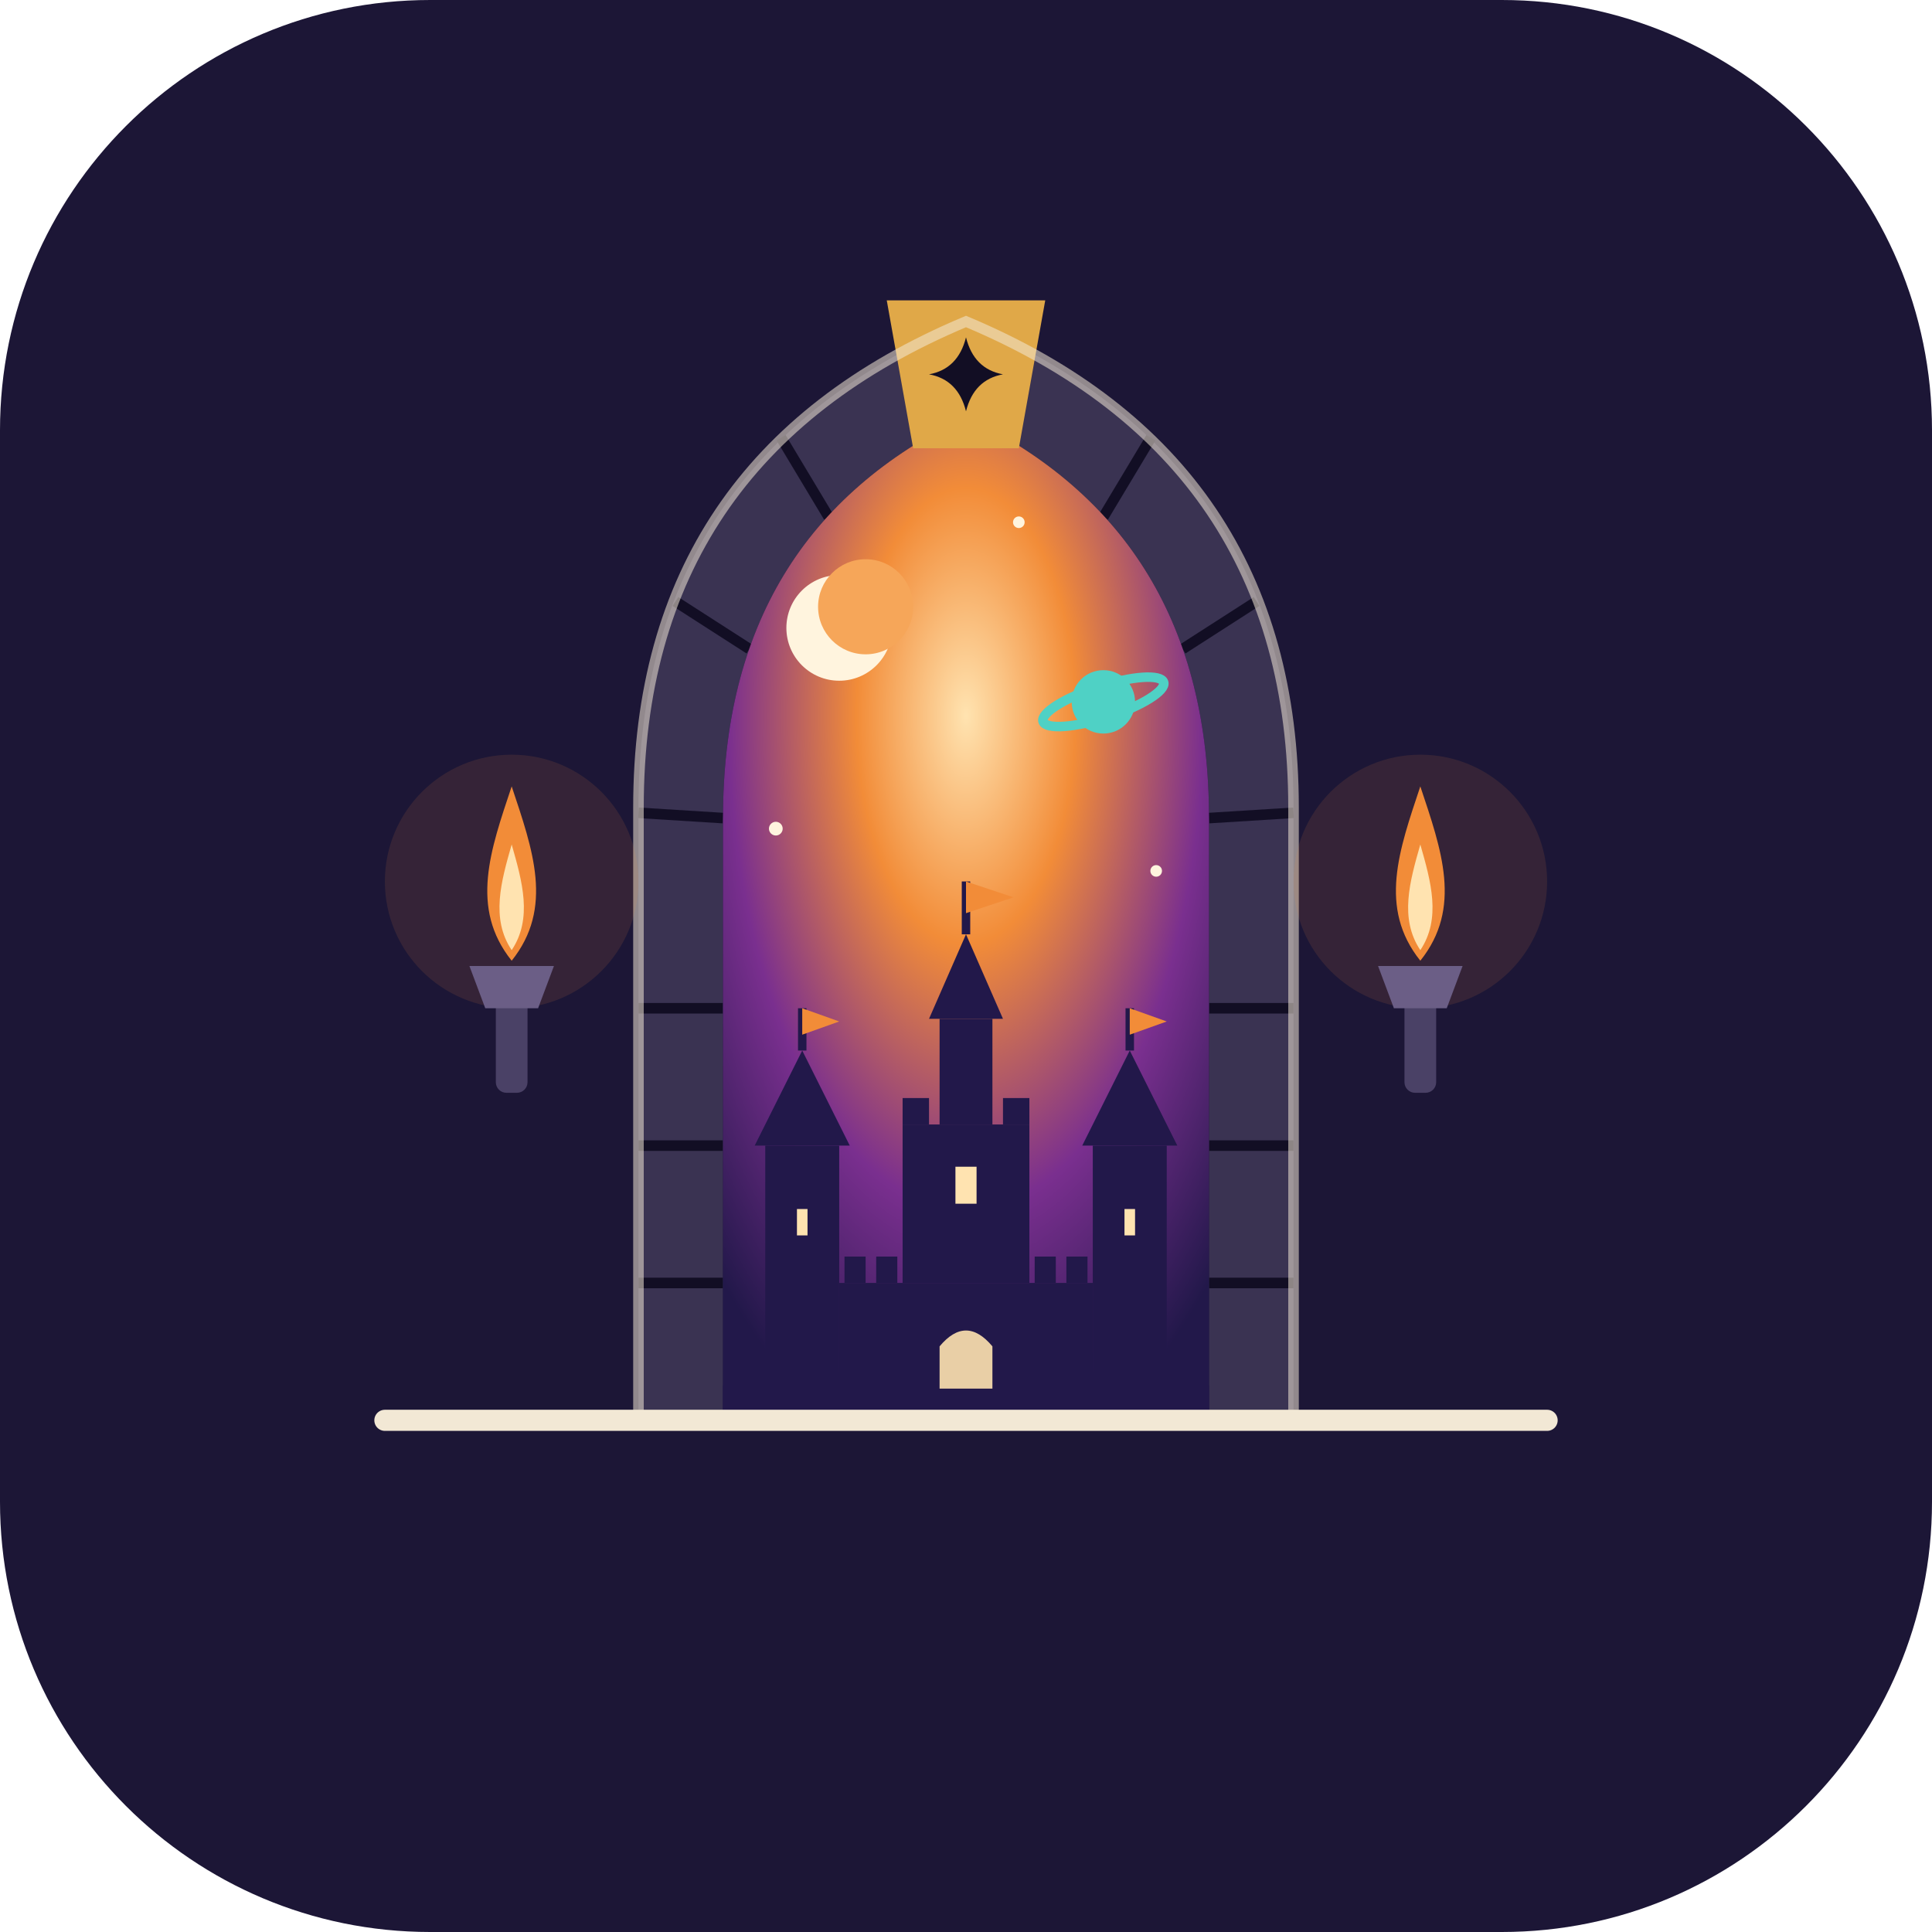
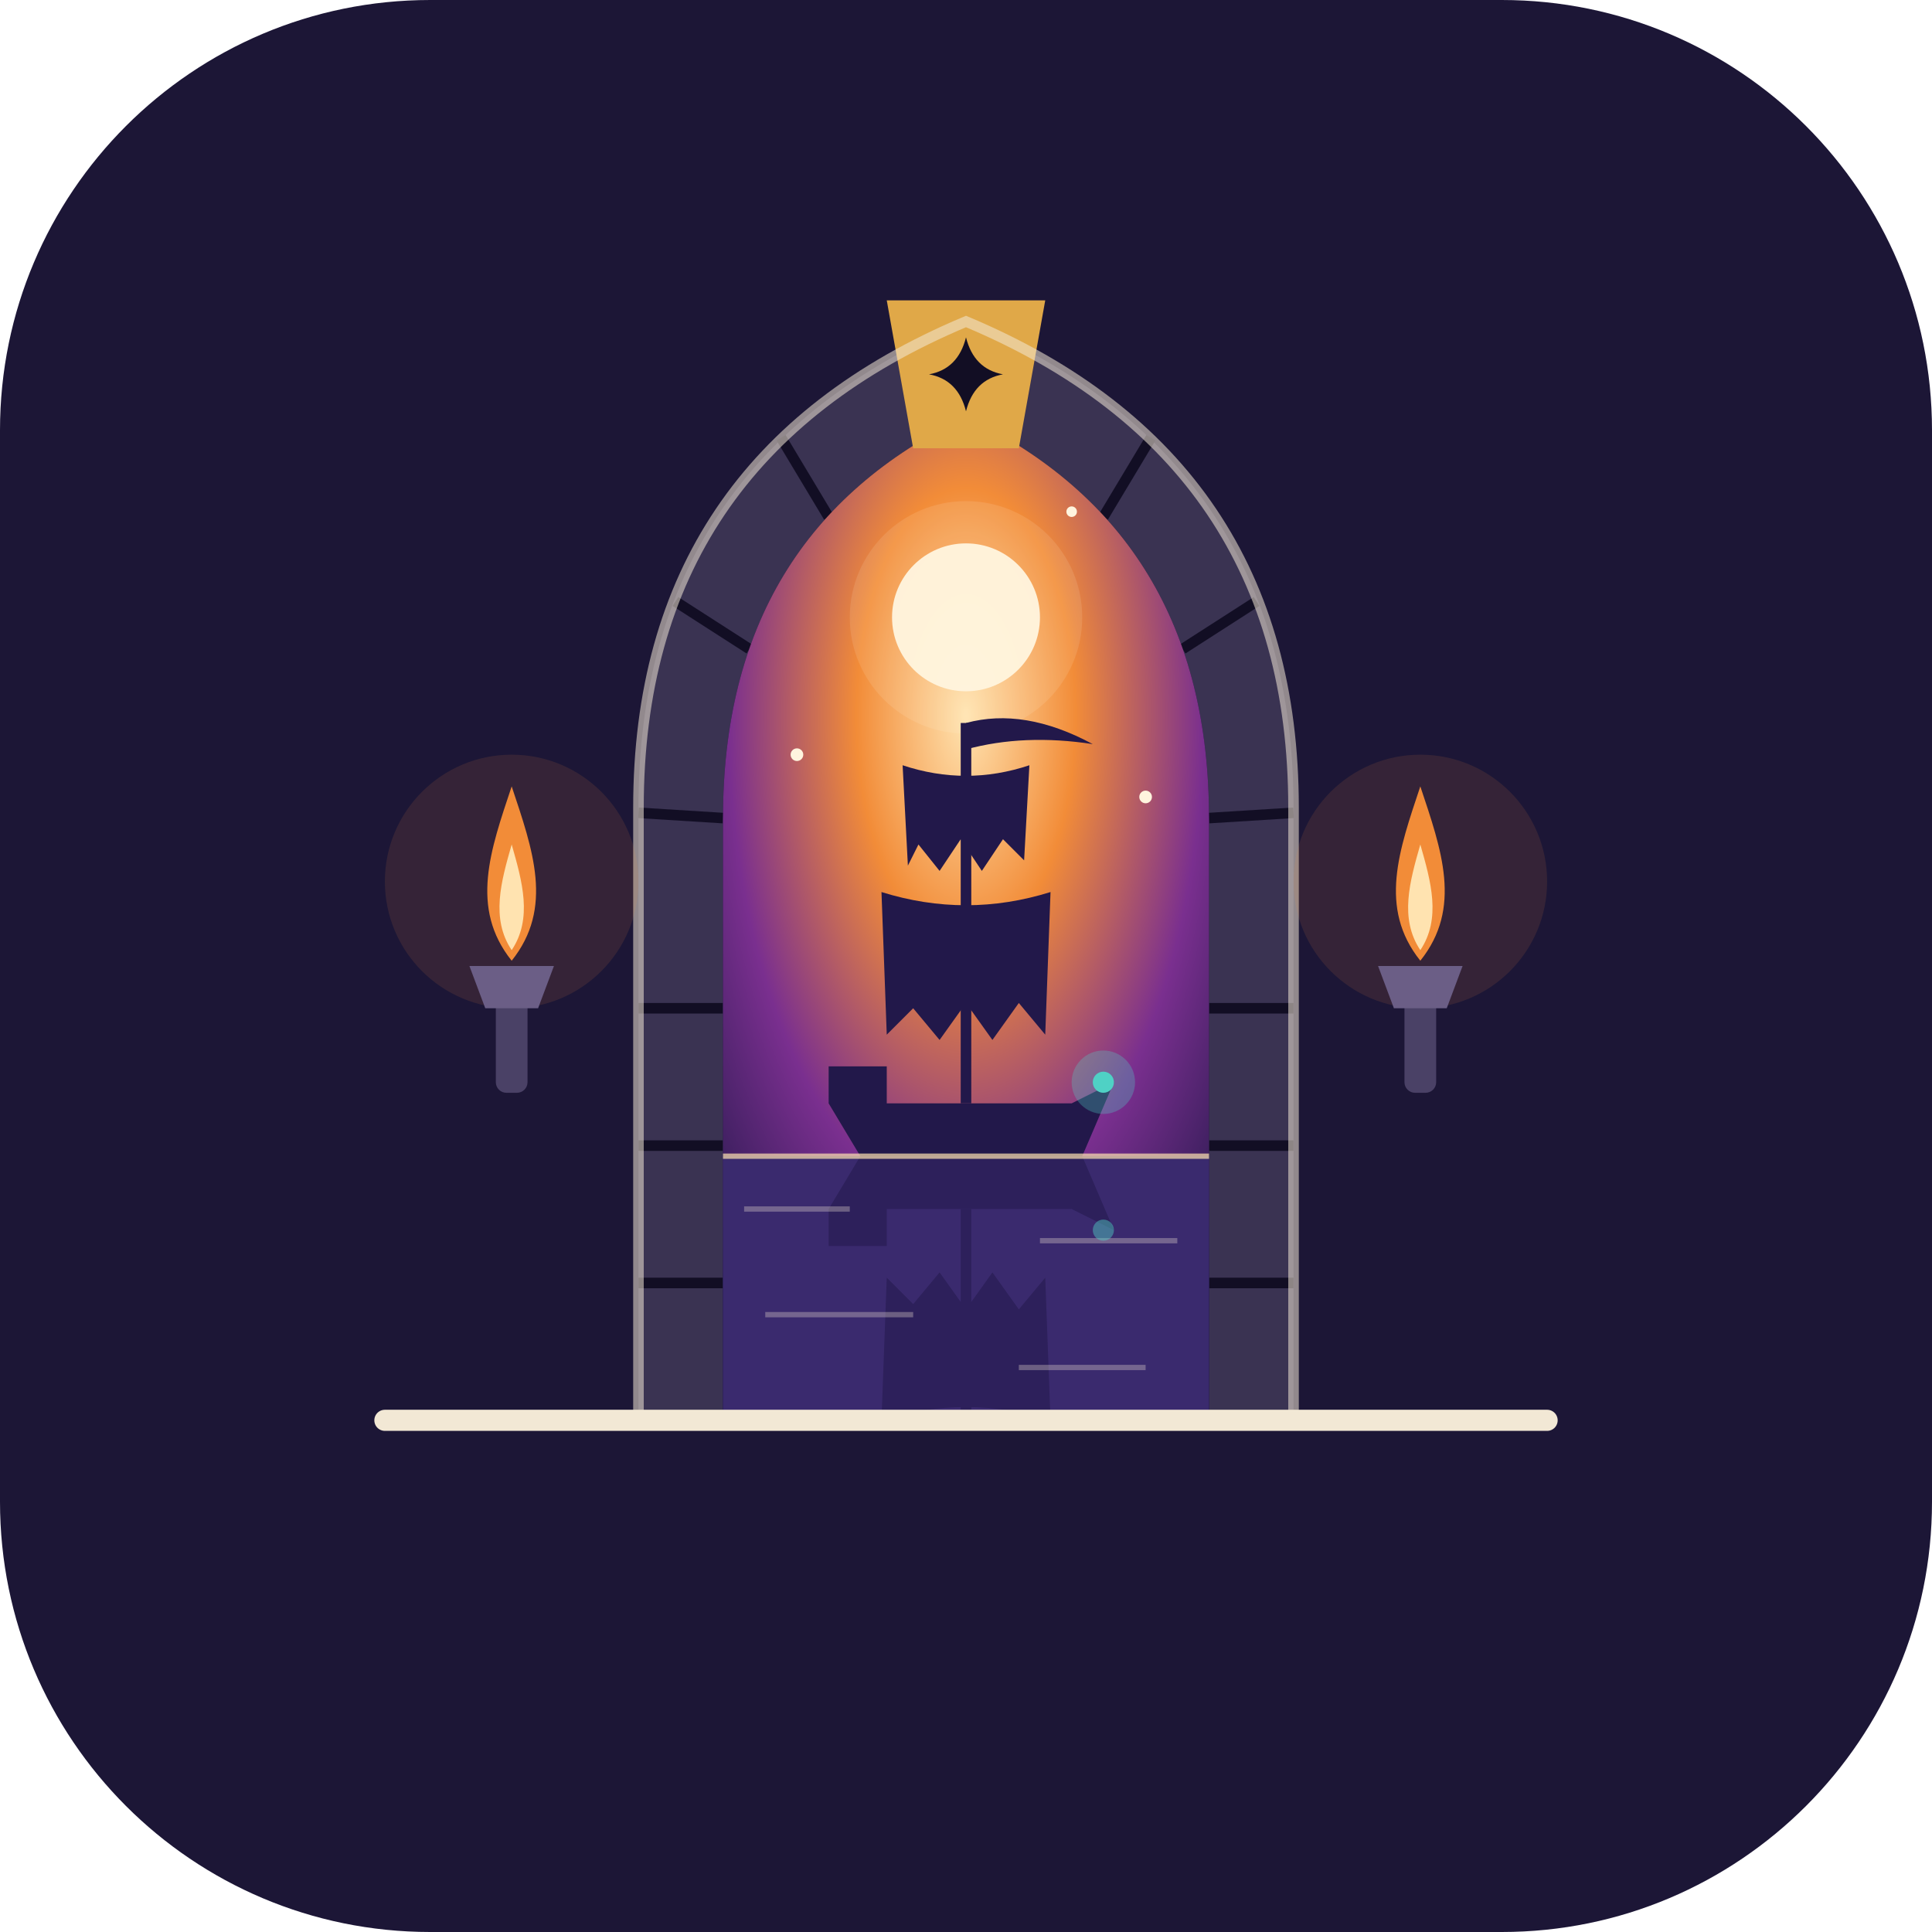
- <svg xmlns="http://www.w3.org/2000/svg" width="1024" height="1024" viewBox="0 0 1024 1024" role="img" aria-label="Elsewhere Audio">
+ <svg xmlns="http://www.w3.org/2000/svg" width="1024" height="1024" viewBox="0 0 1024 1024" role="img" aria-label="Windward Audio">
  <rect width="1024" height="1024" rx="228" fill="#1C1636" />
  <g transform="translate(92.00 92.00) scale(2.8)">
    <defs>
      <radialGradient id="imkSky" cx="50%" cy="30%" r="75%">
        <stop offset="0%" stop-color="#FFE3B0" />
        <stop offset="30%" stop-color="#F28C38" />
        <stop offset="65%" stop-color="#7A2F8F" />
        <stop offset="100%" stop-color="#22184A" />
      </radialGradient>
      <linearGradient id="imkBeam" x1="0" y1="0" x2="0" y2="1">
        <stop offset="0%" stop-color="#F28C38" stop-opacity="0.55" />
        <stop offset="100%" stop-color="#F28C38" stop-opacity="0" />
      </linearGradient>
      <clipPath id="imkDoor">
        <path d="M104 236 V122 Q104 68 150 46 Q196 68 196 122 V236 Z" />
      </clipPath>
    </defs>
    <path d="M88 236 V120 Q88 54 150 28 Q212 54 212 120 V236 H196 V122 Q196 68 150 46 Q104 68 104 122 V236 Z" fill="#3A3352" />
    <g stroke="#120E24" stroke-width="2">
      <line x1="88" y1="210" x2="104" y2="210" />
      <line x1="88" y1="184" x2="104" y2="184" />
      <line x1="88" y1="158" x2="104" y2="158" />
      <line x1="88" y1="121" x2="104" y2="122" />
      <line x1="95" y1="81" x2="109" y2="90" />
      <line x1="115" y1="50" x2="124" y2="65" />
      <line x1="196" y1="210" x2="212" y2="210" />
      <line x1="196" y1="184" x2="212" y2="184" />
      <line x1="196" y1="158" x2="212" y2="158" />
      <line x1="196" y1="122" x2="212" y2="121" />
      <line x1="205" y1="81" x2="191" y2="90" />
      <line x1="185" y1="50" x2="176" y2="65" />
    </g>
    <path d="M104 236 V122 Q104 68 150 46 Q196 68 196 122 V236 Z" fill="url(#imkSky)" />
    <g clip-path="url(#imkDoor)">
-       <circle cx="126" cy="86" r="10" fill="#FFF4DE" />
-       <circle cx="131" cy="82" r="9" fill="#F6A659" />
-       <circle cx="176" cy="100" r="6" fill="#4FD1C5" />
-       <ellipse cx="176" cy="100" rx="12" ry="3" fill="none" stroke="#4FD1C5" stroke-width="1.8" transform="rotate(-18 176 100)" />
-       <circle cx="114" cy="124" r="1.3" fill="#FFF4DE" />
-       <circle cx="160" cy="66" r="1.1" fill="#FFF4DE" />
-       <circle cx="186" cy="132" r="1.1" fill="#FFF4DE" />
-       <path d="M100 236 V230 Q150 222 200 230 V236 Z" fill="#22184A" />
-       <rect x="126" y="210" width="48" height="20" fill="#22184A" />
-       <rect x="127" y="205" width="4" height="5" fill="#22184A" />
-       <rect x="133" y="205" width="4" height="5" fill="#22184A" />
-       <rect x="163" y="205" width="4" height="5" fill="#22184A" />
-       <rect x="169" y="205" width="4" height="5" fill="#22184A" />
-       <rect x="112" y="184" width="14" height="46" fill="#22184A" />
-       <rect x="174" y="184" width="14" height="46" fill="#22184A" />
-       <polygon points="110,184 128,184 119,166" fill="#22184A" />
-       <polygon points="172,184 190,184 181,166" fill="#22184A" />
-       <rect x="138" y="180" width="24" height="30" fill="#22184A" />
-       <rect x="138" y="175" width="5" height="5" fill="#22184A" />
-       <rect x="147.5" y="175" width="5" height="5" fill="#22184A" />
-       <rect x="157" y="175" width="5" height="5" fill="#22184A" />
-       <rect x="145" y="160" width="10" height="20" fill="#22184A" />
-       <polygon points="143,160 157,160 150,144" fill="#22184A" />
-       <path d="M150 144 V134 M119 166 V158 M181 166 V158" stroke="#22184A" stroke-width="1.6" />
-       <path d="M150 134 L159 137 L150 140 Z M119 158 L126 160.5 L119 163 Z M181 158 L188 160.5 L181 163 Z" fill="#F28C38" />
-       <path d="M145 230 V222 Q150 216 155 222 V230 Z" fill="#FFE3B0" opacity="0.9" />
-       <rect x="118" y="196" width="2" height="5" fill="#FFE3B0" />
-       <rect x="180" y="196" width="2" height="5" fill="#FFE3B0" />
-       <rect x="148" y="188" width="4" height="7" fill="#FFE3B0" />
+       <circle cx="150" cy="84" r="14" fill="#FFF4DE" opacity="0.95" />
+       <circle cx="150" cy="84" r="22" fill="#FFF4DE" opacity="0.12" />
+       <circle cx="118" cy="110" r="1.2" fill="#FFF4DE" />
+       <circle cx="184" cy="118" r="1.2" fill="#FFF4DE" />
+       <circle cx="170" cy="64" r="1" fill="#FFF4DE" />
+       <rect x="100" y="186" width="100" height="54" fill="#3A2A6E" />
+       <g transform="translate(0 -14)">
+         <g fill="#22184A">
+           <path d="M124 190 V183 H135 V190 H170 L178 186 L172 200 H130 Z" />
+           <rect x="149" y="118" width="2" height="72" />
+           <path d="M138 126 Q150 130 162 126 L161 144 L157 140 L153 146 L149 140 L145 146 L141 141 L139 145 Z" />
+           <path d="M134 150 Q150 155 166 150 L165 177 L160 171 L155 178 L150 171 L145 178 L140 172 L135 177 Z" />
+           <path d="M150 118 Q161 115 174 122 Q161 120 150 123 Z" />
+         </g>
+       </g>
+       <g fill="#22184A" opacity="0.55" transform="translate(0 386) scale(1 -1)">
+         <path d="M124 190 V183 H135 V190 H170 L178 186 L172 200 H130 Z" />
+         <rect x="149" y="118" width="2" height="72" />
+         <path d="M138 126 Q150 130 162 126 L161 144 L157 140 L153 146 L149 140 L145 146 L141 141 L139 145 Z" />
+         <path d="M134 150 Q150 155 166 150 L165 177 L160 171 L155 178 L150 171 L145 178 L140 172 L135 177 Z" />
+         <path d="M150 118 Q161 115 174 122 Q161 120 150 123 Z" />
+       </g>
+       <line x1="100" y1="186" x2="200" y2="186" stroke="#FFE3B0" stroke-width="1" opacity="0.7" />
+       <path d="M108 196 H128 M164 202 H190 M112 216 H140 M160 226 H184" stroke="#FFF4DE" stroke-width="1" opacity="0.3" />
+       <circle cx="176" cy="172" r="6" fill="#4FD1C5" opacity="0.3" />
+       <circle cx="176" cy="172" r="2" fill="#4FD1C5" />
+       <circle cx="176" cy="200" r="2" fill="#4FD1C5" opacity="0.45" />
    </g>
    <path d="M140 52 L160 52 L165 24 L135 24 Z" fill="#E0A848" />
    <path d="M150 31 Q151.5 37 157 38 Q151.5 39 150 45 Q148.5 39 143 38 Q148.5 37 150 31 Z" fill="#120E24" />
    <path d="M88 236 V120 Q88 54 150 28 Q212 54 212 120 V236" fill="none" stroke="#F2E8D5" stroke-width="2" opacity="0.55" />
    <circle cx="64" cy="134" r="24" fill="#F28C38" opacity="0.12" />
    <rect x="61" y="152" width="6" height="22" rx="2" fill="#4A4166" />
    <path d="M56 150 H72 L69 158 H59 Z" fill="#6B5E86" />
    <path d="M64 149 C56 139 60 128 64 116 C68 128 72 139 64 149 Z" fill="#F28C38" />
    <path d="M64 147 C60 141 62 134 64 127 C66 134 68 141 64 147 Z" fill="#FFE3B0" />
    <circle cx="236" cy="134" r="24" fill="#F28C38" opacity="0.12" />
    <rect x="233" y="152" width="6" height="22" rx="2" fill="#4A4166" />
    <path d="M228 150 H244 L241 158 H231 Z" fill="#6B5E86" />
    <path d="M236 149 C228 139 232 128 236 116 C240 128 244 139 236 149 Z" fill="#F28C38" />
    <path d="M236 147 C232 141 234 134 236 127 C238 134 240 141 236 147 Z" fill="#FFE3B0" />
    <line x1="40" y1="236" x2="260" y2="236" stroke="#F2E8D5" stroke-width="4" stroke-linecap="round" />
  </g>
</svg>
